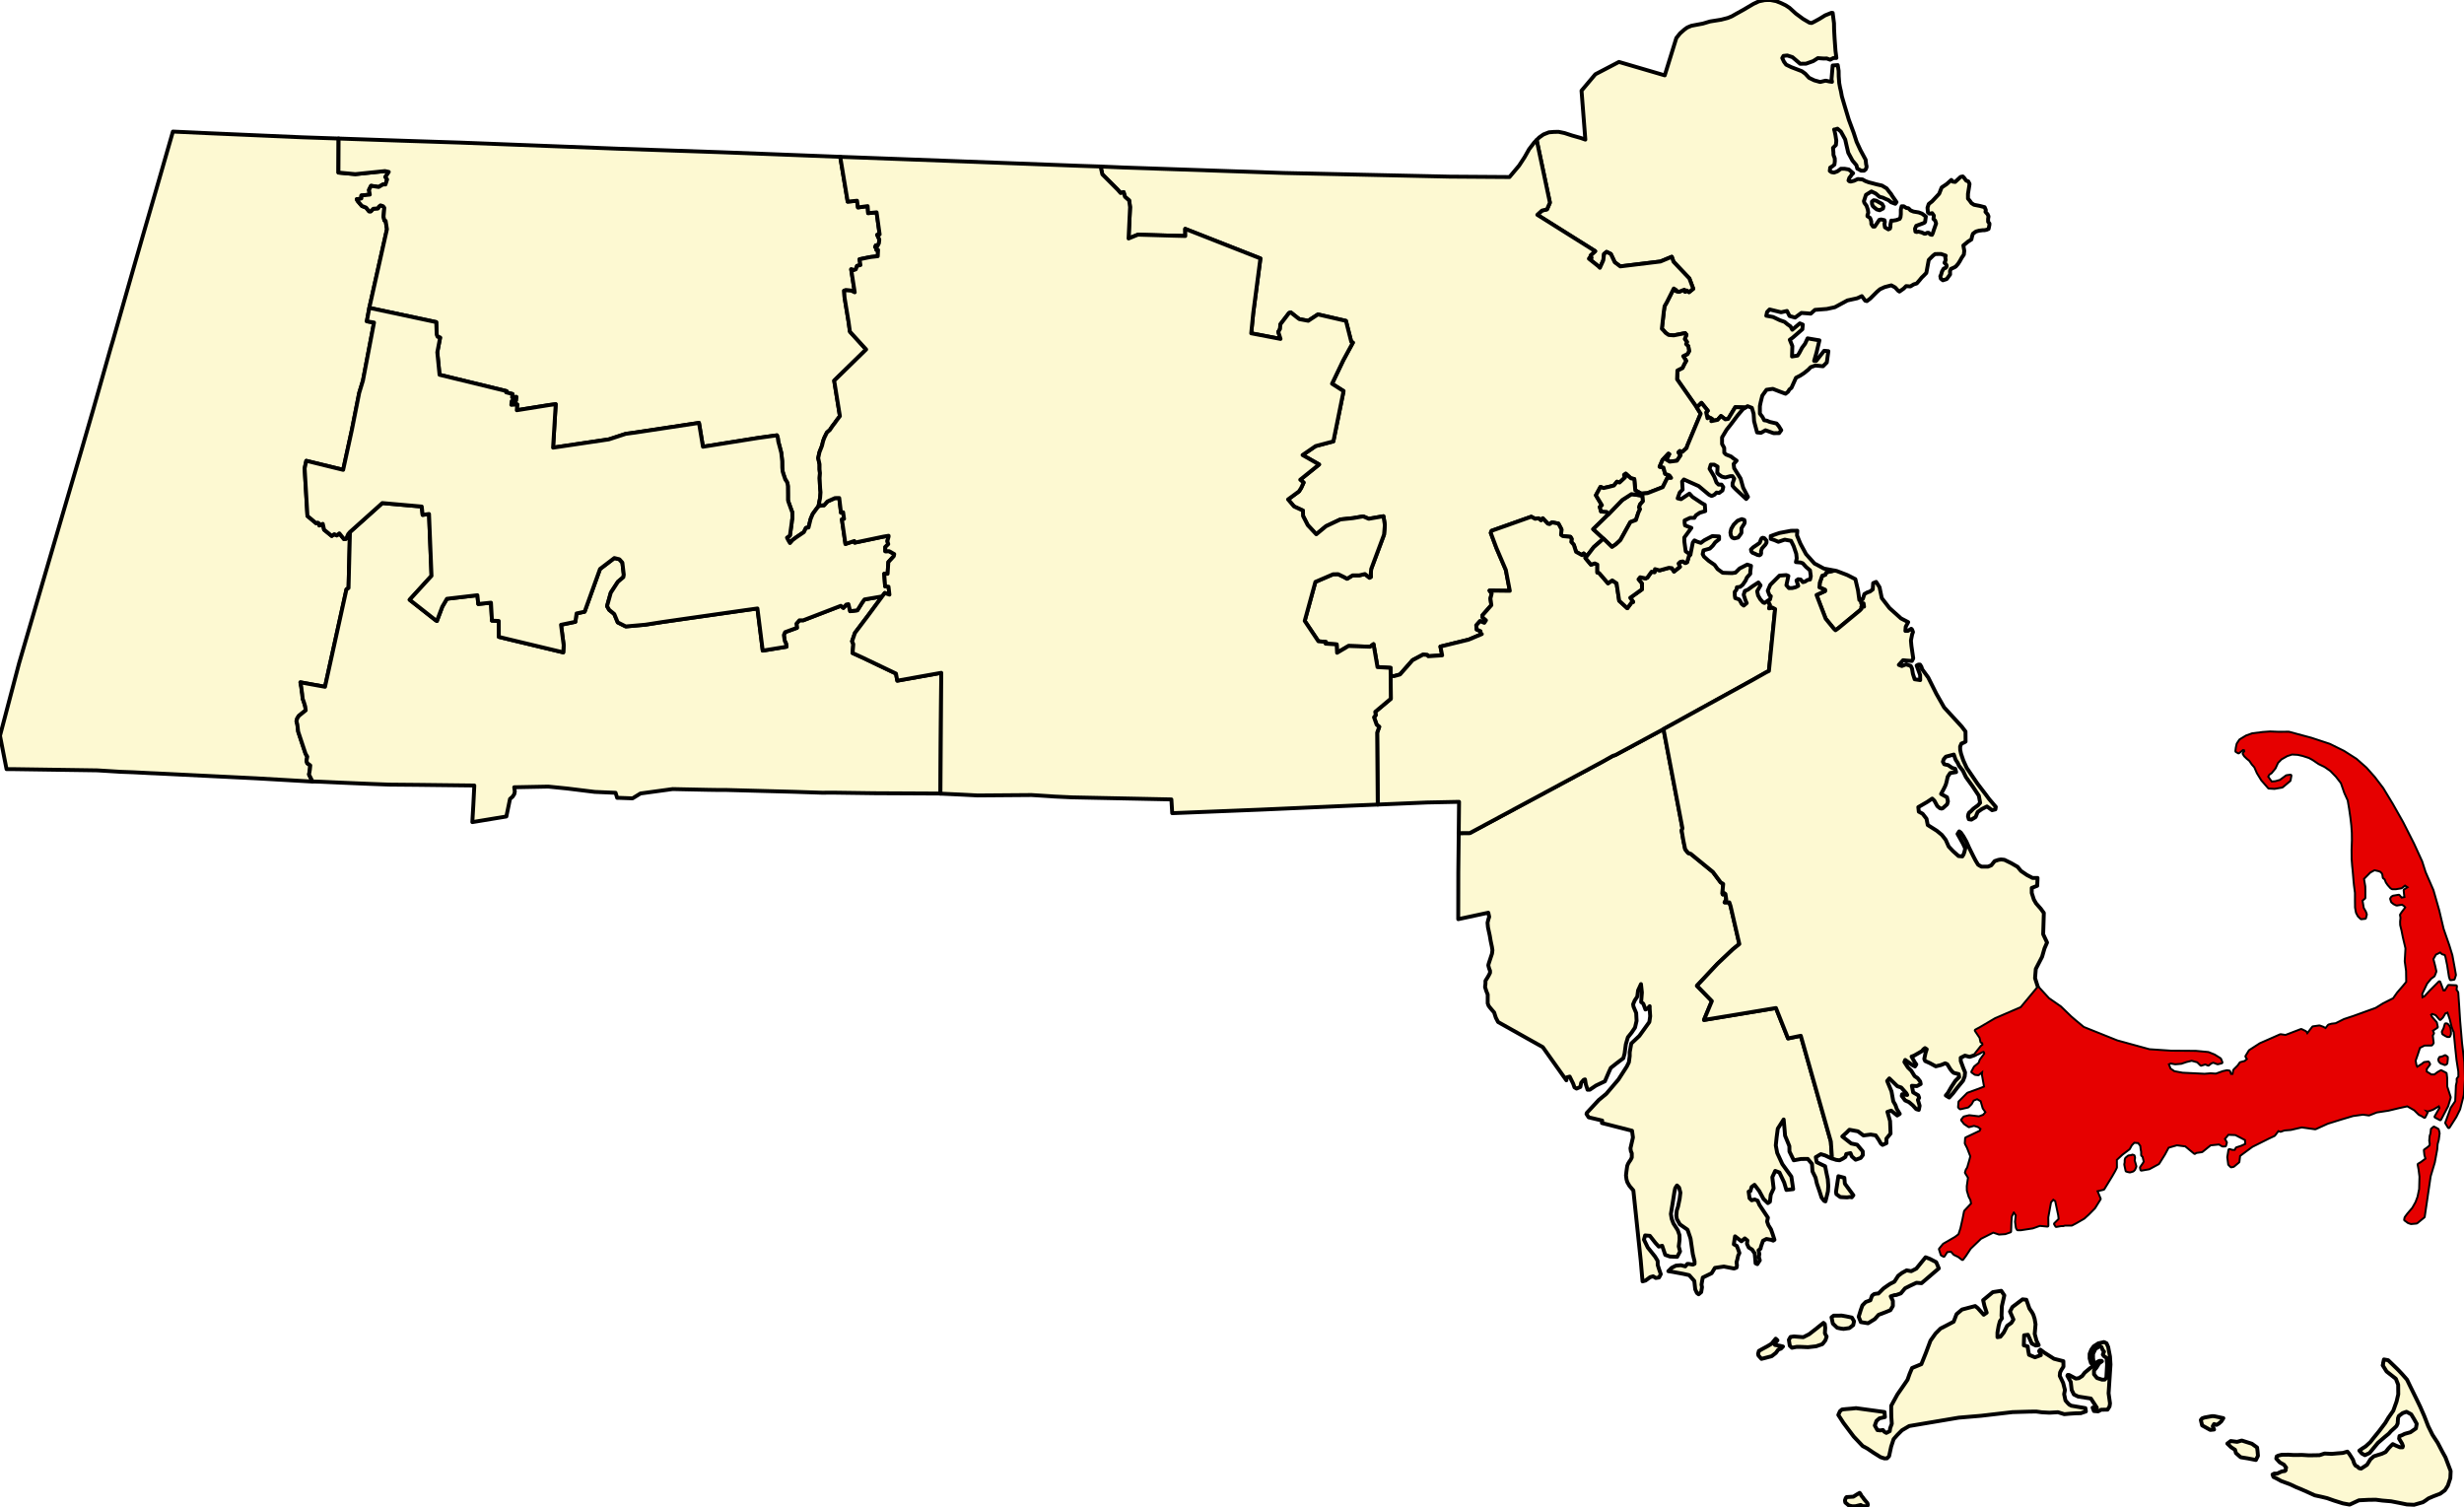
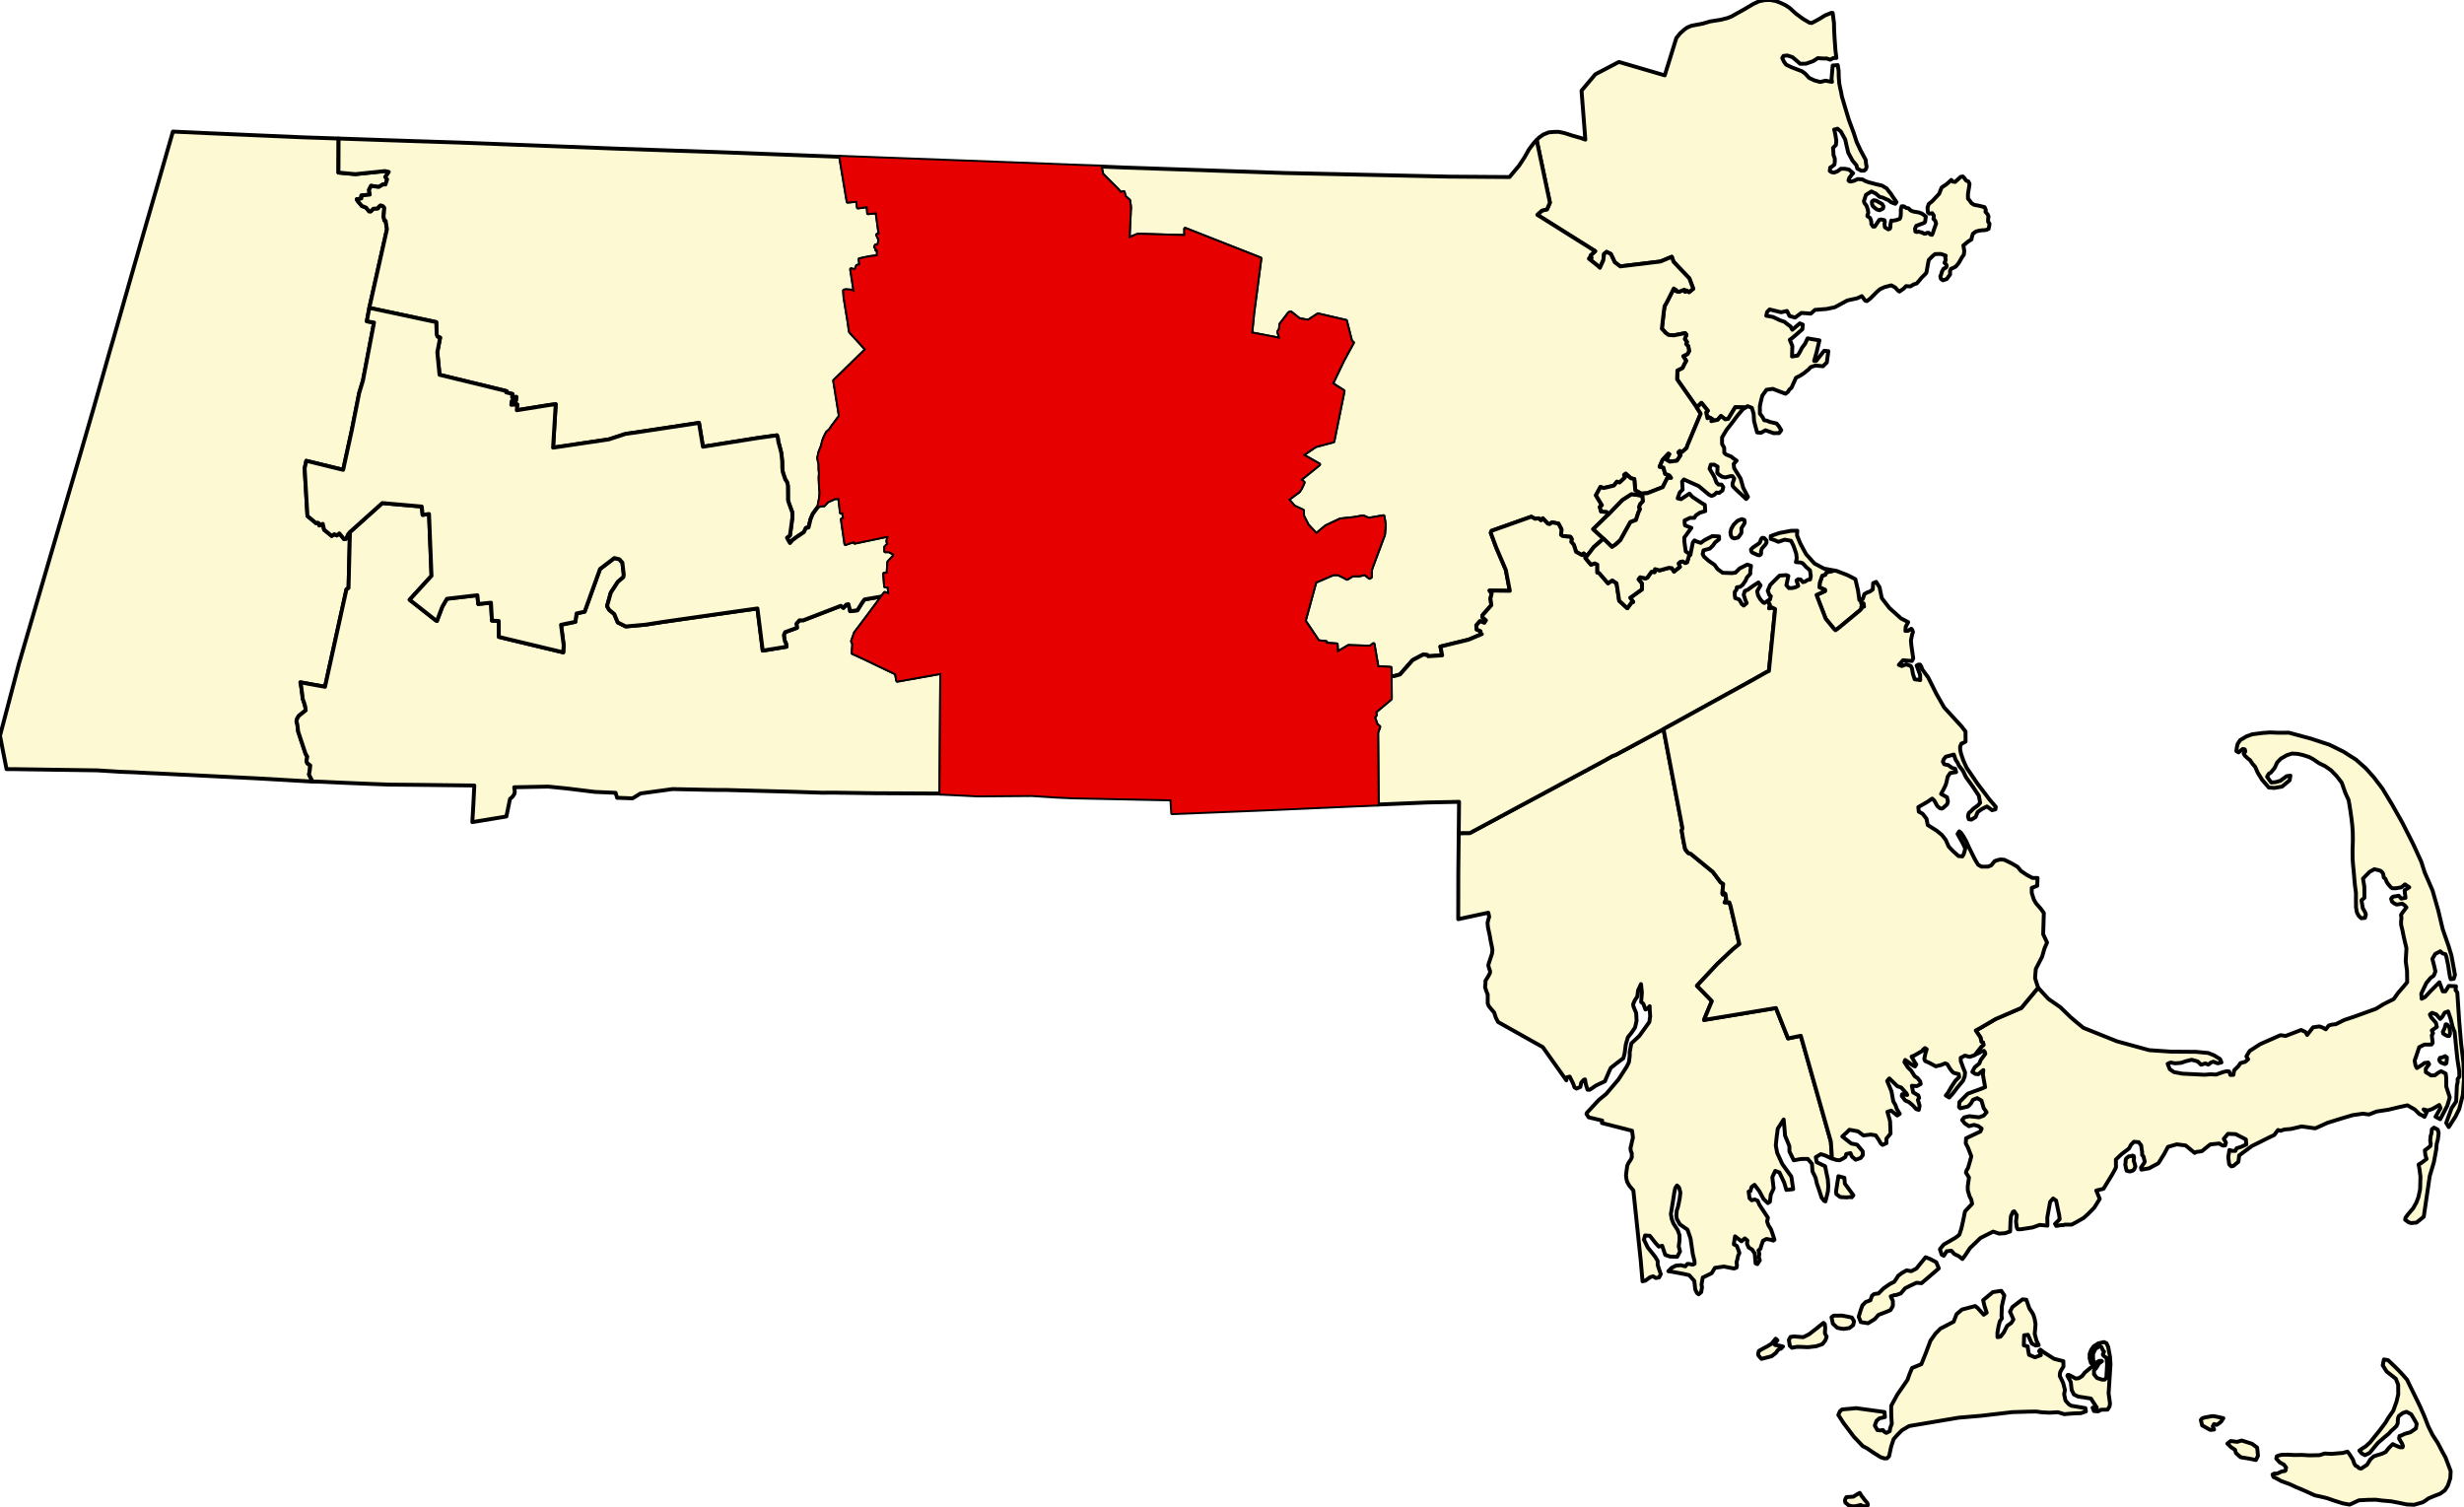
<svg xmlns="http://www.w3.org/2000/svg" xmlns:xlink="http://www.w3.org/1999/xlink" version="1.1" width="1487.80" height="909.65" viewBox="-11101,-5482 29756,18193">
  <g stroke="black" fill="#fdf9d2" stroke-linejoin="round" stroke-width="47">
    <g id="Barnstable">
      <path id="2504" d="M 13512,6446 l 124,135 144,100 124,120 51,44 103,85 406,163 390,107 266,18 297,2 149,14 72,29 72,45 16,40 -46,11 -52,-20 -30,11 -31,25 -36,-15 -51,16 -41,-40 -72,-20 -66,16 -62,21 -71,6 -57,-10 -35,16 26,65 51,35 103,19 169,8 97,5 72,-6 66,4 87,-31 46,-10 26,4 15,41 36,-1 10,-55 51,-51 25,-36 56,-15 36,-31 -21,-35 40,-66 127,-82 245,-108 62,9 188,-72 52,25 20,35 71,-92 77,-11 41,15 36,20 36,-46 35,-10 51,-6 102,-51 112,-37 271,-98 91,-56 123,-62 50,-71 71,-82 41,-50 -2,-137 -16,-116 9,-156 -32,-136 -16,-80 -16,-66 -1,-40 5,-46 -6,-35 16,-25 50,-66 -21,-25 -30,-20 -31,5 -36,6 -31,-15 -25,-20 -11,-35 10,-16 15,-10 31,-5 36,-6 31,35 51,-10 -6,-41 -5,-50 56,-36 -52,-35 -45,36 -67,11 -41,0 -15,-10 -31,-35 -21,-30 -16,-40 -20,-15 -6,-40 -10,-20 -21,-20 -31,-10 -46,-10 -56,31 -71,72 -10,10 16,95 1,61 0,76 -35,30 16,96 26,45 11,30 -10,41 -46,5 -31,-30 -21,-40 -11,-60 -1,-81 0,-96 -12,-91 -5,-50 -11,-131 -6,-55 -6,-81 -1,-106 4,-121 -1,-91 -6,-86 -11,-95 -16,-111 -17,-101 -41,-90 -42,-121 -62,-80 -68,-70 -72,-50 -72,-35 -72,-49 -46,-25 -77,-25 -62,-14 -71,-4 -61,20 -72,41 -45,46 -30,66 -46,56 -25,15 -10,16 -11,20 32,45 20,25 51,-5 57,-16 76,-56 46,-6 -10,56 -91,76 -92,16 -67,-4 -83,-95 -52,-85 -31,-71 -31,-35 -31,-45 -31,-25 -31,-30 -15,-25 20,-25 -6,-25 -25,-5 -51,41 -26,-15 5,-41 10,-45 30,-46 76,-46 72,-26 128,-16 87,-6 102,4 123,-1 271,73 221,73 170,84 149,95 119,105 98,110 103,135 115,190 125,221 130,256 99,216 42,131 94,216 69,241 54,227 68,196 37,120 27,146 16,91 -15,46 -36,5 -10,-30 -22,-141 -21,-101 -11,-30 -36,-10 -26,-25 -30,16 -31,15 -35,61 21,81 16,70 -20,51 -35,25 -10,10 -46,56 -60,127 5,61 41,-21 66,-71 107,-107 15,40 26,70 31,0 41,-66 87,4 -5,46 21,30 11,161 12,186 23,268 28,231 7,197 -14,192 -44,172 -45,91 -81,127 -31,-51 65,-177 55,-81 5,-96 4,-96 10,-45 -1,-35 21,-26 -1,-65 -22,-141 -17,-162 -17,-176 -10,-20 -16,-45 -21,-86 -32,-95 -41,15 -30,51 -25,25 -47,-55 -51,-19 -26,20 16,35 57,65 11,51 -61,41 15,35 -15,25 11,91 -15,20 -87,1 -61,31 -30,91 -25,71 11,60 16,30 66,-41 25,-20 46,-6 11,20 -41,56 1,41 41,24 20,15 46,0 41,-31 36,-20 56,29 6,51 1,106 42,130 -30,102 -85,162 -57,-30 61,-106 -16,-36 -81,47 -57,20 -51,-14 36,40 -25,50 -31,-19 -31,-15 -56,-55 -88,-50 -97,21 -133,32 -143,22 -92,36 -71,-10 -123,17 -138,41 -168,52 -148,67 -164,-23 -133,31 -77,6 -46,16 -30,-10 -46,61 -66,31 -204,102 -153,113 -9,76 -61,51 -26,5 -25,-25 -11,-86 14,-86 36,10 36,0 15,-31 61,-20 56,-26 -5,-61 -124,-64 -92,-4 -51,61 26,45 -10,35 -30,1 -41,-25 -108,11 -102,82 -71,10 -15,11 -109,-90 -107,-14 -107,31 -46,86 -70,112 -113,61 -92,16 -5,-25 35,-51 11,-20 -16,-65 -16,-15 0,-41 -6,-30 -5,-45 -31,-40 -57,-5 -35,36 -25,46 -87,66 -71,66 1,96 -20,40 -35,61 -96,157 -87,21 42,101 -66,106 -76,77 -51,46 -71,41 -26,15 -50,26 -82,0 -21,6 -25,0 -57,10 -15,-25 56,-56 -6,-50 -37,-176 -36,-25 -36,41 -34,186 1,86 0,15 -92,-9 -87,31 -143,22 -36,0 -11,-20 -10,-71 9,-80 -31,-46 -15,6 -25,55 -5,66 -4,116 -61,21 -72,5 -72,-24 -153,77 -127,122 -60,91 -31,41 -46,-35 -52,-25 -36,-40 -56,6 -35,55 -26,-14 -21,-66 46,-56 142,-82 46,-35 25,-76 25,-111 19,-96 86,-92 -10,-50 -21,-40 -21,-71 -1,-50 15,-106 -37,-60 10,-31 16,-25 29,-101 10,-40 -41,-106 -26,-50 4,-61 173,-82 15,-35 -41,-30 -51,-15 -61,16 -52,-35 -31,-40 25,-31 62,-15 118,14 56,-21 35,-41 -36,-50 -26,-90 -52,-30 -51,21 -25,45 -36,36 -92,21 -15,-15 5,-61 101,-101 143,-52 66,-26 -27,-151 5,-56 -61,51 -36,-4 -36,-25 30,-56 56,-46 15,-40 56,-76 -5,-21 -11,-15 -25,6 -36,20 -46,20 76,-96 25,-20 -5,-30 -20,-10 -11,-51 -57,-85 66,-36 173,-102 311,-134 z" />
      <path id="2565" d="M 18434,6888 l 10,0 10,5 16,20 10,20 6,41 0,30 -10,25 -20,0 -21,-10 -31,-19 -5,-21 20,-40 z" />
      <path id="2580" d="M 18402,7358 l -20,-5 -21,-20 -5,-20 10,-21 10,0 31,-10 20,-10 21,15 0,20 -5,45 -5,10 -15,6 z" />
      <path id="2600" d="M 17944,9248 l 5,-25 30,-41 61,-71 40,-71 25,-66 20,-96 4,-151 -11,-86 -11,-60 35,-21 61,-46 -15,-50 -6,-55 36,-26 30,-25 5,-26 -6,-40 5,-55 10,-31 5,-50 25,-21 46,25 6,20 5,25 -10,76 -14,51 -5,65 -29,157 -50,167 -72,490 -87,71 -66,6 -15,-5 -16,-5 -20,-15 z" />
      <path id="2611" d="M 14645,8478 l 5,-5 16,5 5,20 -5,35 11,35 10,36 -15,35 -15,15 -36,11 -25,-5 -16,-5 -10,-45 -6,-30 5,-26 0,-25 5,-20 31,-26 z" />
    </g>
    <path id="Berkshire" d="M -9013,-3893 l 436,20 1126,49 439,15 -2,411 204,19 358,-37 46,10 -41,61 21,30 -20,61 -31,0 -51,30 -92,-14 -25,50 10,56 -102,11 0,35 -20,5 -36,5 11,21 51,60 51,20 36,45 21,0 30,-31 57,-5 10,-20 20,-16 31,10 15,20 -9,107 10,45 15,5 16,101 -213,950 -30,162 87,15 -134,702 -45,147 -89,449 -105,481 -445,-109 -20,91 34,575 108,90 15,-10 16,10 5,25 41,-20 16,71 92,75 31,-21 30,15 31,-25 57,70 25,-5 25,-56 21,-25 -17,676 -25,16 -259,1177 -297,-54 6,35 5,25 5,46 6,35 5,56 16,45 15,50 6,46 -82,66 -20,30 -10,35 11,41 10,85 89,267 21,36 -10,50 10,30 16,10 20,15 -5,51 -10,60 42,83 -23,0 -660,-38 -1216,-60 -52,-2 -214,-11 -164,-6 -10,-1 -261,-16 -1028,-15 -67,0 -31,-157 -48,-246 230,-874 372,-1273 201,-686 180,-613 143,-494 212,-747 24,-80 251,-881 119,-414 152,-525 z" />
    <g id="Bristol">
      <path id="2489" d="M 6515,4579 l 134,-1 1590,-855 20,-11 117,-66 31,-10 581,-313 229,1199 -10,25 22,126 21,101 36,45 31,10 268,219 93,125 31,20 -5,51 -4,66 5,10 10,-21 21,15 10,66 -20,35 57,0 15,45 106,458 -81,66 -183,173 -248,265 180,185 -95,228 869,-144 146,367 154,-32 363,1278 12,176 -5,26 -25,-10 -52,-25 -51,-15 -61,36 11,61 102,49 16,81 16,75 6,81 -4,65 -30,122 -15,-5 -32,-40 -26,-81 -31,-90 -16,-71 -37,-75 -6,-91 -51,-60 -82,1 -87,16 -52,-106 -1,-65 -31,-76 -21,-50 -6,-75 -11,-121 -71,111 -14,106 -10,96 17,91 62,135 109,151 22,151 -82,10 -27,-90 -57,-121 -51,-19 -35,76 16,136 -35,76 -10,85 -25,16 -52,-50 -52,-96 -57,-75 -35,26 -15,50 -21,6 11,80 26,25 36,-10 36,15 21,50 103,155 -10,46 16,45 31,50 21,60 21,66 -15,10 -26,-10 -56,-10 -41,21 -25,71 -5,25 -25,20 11,46 -5,20 0,20 10,35 -30,46 -21,-10 -5,-61 -6,-60 -15,-20 -16,-25 -41,-25 -21,-45 5,-40 -31,-25 -41,35 -77,-60 -15,96 36,20 16,40 16,46 -15,30 -10,45 -10,36 5,40 -5,25 -30,11 -123,-24 -108,16 -40,65 -107,52 -10,55 -5,31 6,30 -10,60 -31,26 -20,-15 -21,-45 -11,-101 -62,-70 -67,-15 -128,-24 -57,-9 41,-41 51,-26 61,-5 52,14 25,-30 15,0 52,9 20,-10 0,-30 -21,-86 -27,-186 -6,-20 -31,-90 -36,-25 -57,-40 -36,-65 -6,-41 5,-60 15,-46 20,-96 9,-75 -16,-61 -25,-25 -21,31 -10,45 -19,121 -24,147 10,60 21,55 52,81 21,60 1,55 -10,81 16,60 -35,66 -88,-4 -56,-20 -37,-110 -41,10 -41,-45 -67,-85 -57,-5 -14,51 46,95 88,110 31,51 1,20 0,30 16,50 21,61 -21,40 -40,6 -31,-20 -36,10 -56,41 -36,10 -5,-55 -17,-197 -89,-846 -47,-55 -26,-45 -10,-35 -6,-46 5,-45 5,-36 5,-35 10,-25 15,-25 15,-21 15,-30 0,-51 -11,-25 -5,-35 30,-131 -11,-81 -364,-93 4,-30 -164,-39 -26,-40 5,-15 66,-71 76,-82 92,-76 147,-173 101,-157 25,-51 10,-75 0,-46 19,-106 97,-91 121,-168 10,-70 -6,-91 0,-30 -26,30 -25,10 -26,-70 -26,-20 9,-116 -11,-101 -35,76 -10,76 -30,45 -20,46 5,30 32,76 5,95 -19,81 -41,61 -45,56 -25,86 -15,111 -15,56 -81,61 -71,56 -25,55 -46,107 -107,51 -76,51 -26,0 -21,-65 -10,-60 -16,5 -30,35 -10,51 -46,20 -25,-15 -16,-45 -42,-85 -36,10 -4,35 -285,-401 -191,-107 -283,-159 -66,-37 -10,-20 -16,-30 -10,-30 -11,-35 -26,-30 -26,-31 -15,-20 -11,-30 0,-106 -16,-40 -16,-50 5,-41 0,-35 25,-40 15,-26 15,-30 0,-25 -10,-25 -6,-21 -5,-20 5,-20 25,-76 15,-45 5,-41 -6,-40 -16,-76 -10,-60 -22,-101 -5,-55 10,-41 10,-30 -11,-50 -363,78 1,-569 z" />
      <path id="2614" d="M 11100,8722 l 72,19 6,71 103,140 -20,25 -21,-4 -35,5 -82,-4 -47,-35 -5,-26 z" />
    </g>
    <g id="Dukes">
      <path id="2627" d="M 11644,10078 l 51,-36 30,-20 51,-26 46,-71 46,-35 56,-31 56,10 61,-31 112,-137 51,19 77,40 32,75 -209,179 -61,-5 -77,36 -61,31 -51,61 -56,20 -20,1 -46,15 26,55 0,61 -30,51 -61,25 -82,31 -45,51 -82,51 -87,-14 -26,-65 25,-81 20,-56 40,-41 56,-20 20,-56 26,-20 36,-6 15,0 z" />
      <path id="2643" d="M 14089,11563 l -62,21 -56,1 -77,5 -66,6 -77,-24 -102,6 -93,-5 -66,-9 -82,1 -205,6 -379,44 -271,23 -598,101 -87,51 -56,56 -45,51 -30,91 -25,116 -25,25 -31,1 -46,-15 -88,-55 -72,-49 -56,-30 -109,-115 -124,-165 -62,-96 20,-45 25,-21 51,-5 72,-6 46,-5 344,47 5,61 -66,15 -36,31 -20,56 31,55 36,4 31,-5 15,20 26,15 41,-21 5,-35 20,-55 -6,-86 -1,-76 0,-55 25,-46 50,-91 81,-117 41,-60 25,-71 30,-71 112,-46 55,-137 55,-147 61,-86 61,-61 61,-31 97,-51 35,-91 66,-56 159,-42 31,25 72,80 36,-25 -27,-81 -16,-70 117,-97 102,-16 37,55 -30,131 -4,116 5,30 -25,36 -15,56 -14,80 0,56 36,-6 40,-50 41,-81 51,-36 25,-41 -42,-95 30,-56 122,-92 46,5 37,106 31,45 16,30 16,50 11,65 -10,116 21,81 27,55 -36,5 -47,-24 -47,-106 -46,6 -4,121 47,14 5,41 11,60 72,30 71,-26 -21,-50 15,-16 47,35 118,75 113,29 1,66 -26,40 -15,30 -4,41 41,85 22,86 -10,50 16,76 26,30 20,20 26,14 169,29 z" />
      <path id="2648" d="M 11017,10426 l 26,-20 35,0 62,-1 56,10 67,14 26,45 -10,46 -46,36 -71,10 -31,-4 -46,-10 -52,-50 z" />
      <path id="2651" d="M 10539,10794 l -26,-25 -11,-71 20,-35 41,-6 113,9 71,-36 72,-56 101,-81 16,15 5,45 -4,66 21,40 -15,45 -36,46 -76,26 -98,11 -92,-4 -46,0 z" />
      <path id="2657" d="M 10135,10888 l -5,-20 10,-36 35,-20 67,-36 51,-31 50,-61 21,20 -25,31 -5,25 61,10 36,9 -25,26 -31,10 -30,41 -51,40 -123,32 z" />
      <path id="2661" d="M 14237,11562 l -51,-4 -16,-41 51,0 -72,-110 -154,-24 -51,-25 -27,-55 -11,-96 -41,-75 5,-10 15,0 82,44 36,-5 41,-26 30,-40 67,-56 50,-31 31,-41 30,-15 26,0 5,5 -35,25 -31,51 -30,36 0,45 36,45 62,20 31,-1 20,-20 9,-162 -6,-80 -31,-20 -15,-20 15,-35 -16,-20 -15,-36 -21,-9 -51,30 -30,61 0,50 6,46 -5,20 -15,5 -11,-10 -16,-55 0,-56 20,-50 30,-41 56,-36 67,-15 31,15 20,45 22,115 6,96 -23,348 17,121 -5,35 -5,10 -20,31 -77,1 z" />
      <path id="2692" d="M 11267,12708 l -41,-10 -42,-35 -5,-25 10,-30 10,-11 82,-5 41,-26 35,-20 11,15 10,20 21,25 10,15 42,50 5,20 -10,20 -36,-5 -15,1 -26,-15 -61,15 z" />
    </g>
    <g id="Essex">
      <path id="2365" d="M 7456,-3791 l 31,-31 44,-31 7,-5 66,-26 61,-5 56,-1 72,15 92,30 103,29 56,20 -46,-591 167,-198 285,-149 553,162 140,-451 45,-56 51,-45 36,-26 50,-21 138,-26 87,-26 132,-21 82,-21 51,-21 36,-21 101,-56 122,-72 66,-31 72,-15 66,-1 72,14 61,25 52,25 46,30 77,70 88,65 77,45 25,4 31,-15 66,-36 66,-41 76,-31 16,1 16,125 1,71 6,111 11,151 11,86 -35,0 -41,21 -41,-15 -36,1 -71,-5 -56,36 -87,31 -71,1 -11,-10 -82,-70 -62,-20 -46,5 -15,26 21,45 26,35 62,30 128,49 41,30 46,50 62,30 72,20 45,-11 21,-5 46,10 31,4 -6,-30 14,-167 61,-5 11,70 1,66 6,81 10,55 11,46 11,60 37,126 47,156 58,156 36,111 47,101 62,115 6,56 5,20 0,15 -10,25 -20,16 -36,0 -25,-15 -21,-10 -10,-40 -42,-50 -5,-5 -52,-96 -21,-90 -16,-71 -52,-95 -41,-35 -31,10 -10,0 5,15 11,51 11,70 -5,51 -35,35 5,56 0,15 1,15 15,40 1,36 -5,40 -26,21 -25,15 -5,40 21,15 31,5 40,-15 36,-26 5,-5 46,0 51,9 52,45 -21,21 -5,10 -20,25 -10,31 10,10 16,4 41,-10 45,-21 57,5 36,20 41,15 36,9 56,15 66,15 57,34 31,41 21,25 15,25 52,75 -15,20 -51,-19 -31,-25 -36,-15 -31,-15 -41,-10 -46,-40 -52,-25 -66,41 -15,46 -10,30 6,21 26,35 15,45 6,40 -10,26 0,15 31,20 10,25 5,20 1,30 20,30 21,0 55,-81 21,-5 25,5 16,4 5,21 -5,25 6,40 41,25 20,-10 5,-20 0,-26 10,-50 25,0 36,-6 41,-15 10,-21 4,-35 0,-56 10,-40 25,0 31,20 26,4 26,26 35,14 62,10 41,15 46,35 -9,65 -11,11 -25,10 -71,26 -15,35 5,35 15,5 21,-5 41,10 31,15 15,0 20,-11 16,0 20,20 21,5 10,-20 15,-46 25,-71 -11,-35 -21,-20 5,-40 -21,-30 -20,5 -15,0 -16,-15 -5,-56 15,-45 40,-31 86,-92 30,-76 61,-41 56,-50 16,20 30,4 66,-61 26,-5 15,15 26,35 26,10 15,30 -19,121 0,56 21,25 21,30 31,20 71,14 57,15 15,35 -5,21 26,30 11,25 -5,30 0,35 16,21 0,15 -10,50 -25,11 -26,5 -20,0 -46,6 -36,10 -36,26 -10,30 -9,40 -41,26 -31,26 -25,20 11,65 -5,46 -25,36 -25,45 -20,31 -26,30 -15,10 -46,21 -10,25 1,41 -41,56 -46,15 -25,-20 -6,-30 10,-20 10,-36 20,-35 26,-10 10,-16 0,-15 -11,-15 -15,-15 10,-20 5,-15 -5,-26 5,-25 -57,-20 -71,1 -26,20 -51,51 -29,157 -35,36 -21,20 -25,31 -35,40 -36,11 -41,25 -51,-4 -30,30 -51,36 -15,-10 -37,-40 -46,-25 -81,21 -56,26 -36,31 -81,81 -41,31 -20,-5 -41,-55 -56,26 -118,26 -152,82 -97,21 -143,11 -51,46 -41,-4 -72,-5 -76,56 -67,-19 -31,-61 -71,16 -139,-34 -30,31 -10,45 82,15 82,39 57,20 36,30 36,25 21,40 91,-77 36,15 -5,56 -117,102 -35,25 31,76 -4,126 67,-11 20,-30 35,-66 35,-46 31,-66 87,15 56,9 -35,147 -29,101 25,0 96,-122 51,5 -19,136 -46,46 -92,-9 -56,20 -30,31 -51,41 -46,30 -51,26 -55,122 -25,20 -15,26 -31,25 -67,-25 -87,-34 -76,11 -51,71 -20,81 -9,45 0,91 31,40 21,40 31,5 36,15 82,19 26,31 31,50 -26,35 -66,1 -98,-35 -55,31 -47,-5 -36,-135 -6,-91 -21,-71 -52,-20 -25,16 -123,-4 -86,142 -35,5 -52,-40 -40,46 -77,16 15,-20 -10,-10 -41,-20 -10,15 -16,-71 20,-20 -77,-95 -56,56 -238,-341 4,-106 61,-31 25,-51 20,-35 -36,-56 51,-25 20,-36 -10,-60 -26,-25 10,-26 -26,-35 20,-51 -16,-20 -137,27 -62,-5 -36,-25 -26,-30 -20,-20 24,-212 9,-61 26,-45 85,-168 31,20 -5,10 36,10 66,-26 10,26 21,-16 25,20 51,-41 -47,-125 -191,-201 -21,-60 -137,57 -485,59 -67,-50 -47,-100 -51,-25 -31,25 -9,76 -41,91 -20,-20 -113,-90 10,-15 20,5 -10,-30 56,-51 -699,-439 56,-51 61,-15 35,-81 z" />
      <path id="2396" d="M 11526,-3064 l 30,5 26,15 46,25 16,30 -5,25 -41,21 -35,-10 -31,-25 -16,-15 -10,-25 -1,-30 z" />
    </g>
    <path id="Franklin" d="M -7012,-3809 l 760,26 184,6 523,17 1915,74 1255,43 884,34 537,21 90,541 113,-11 11,81 117,-16 6,85 102,-10 37,267 -30,5 26,56 -5,45 -15,30 -21,-4 -10,20 21,15 -5,20 20,0 -4,76 -87,10 -31,6 -102,21 11,70 -41,10 -15,41 -25,10 -31,-10 43,278 -41,-20 -67,-5 -20,5 5,81 49,298 16,116 196,215 -386,377 69,428 -35,46 -11,15 -10,15 -35,46 -31,46 -35,30 -30,61 -15,40 -15,61 -30,76 -15,71 16,75 0,61 5,45 -4,61 6,121 5,50 -5,66 -19,101 -31,41 -40,55 -25,61 -25,101 -31,5 -25,51 -97,66 -41,31 -30,35 -21,-35 -15,-30 35,-25 20,-142 5,-45 5,-21 0,-25 -1,-50 -5,-10 -42,-116 -5,-20 0,-66 -1,-101 -5,-35 -11,-25 -15,-20 -21,-61 -11,-35 -5,-50 -1,-76 -11,-101 -21,-81 -15,-55 -6,-45 -10,-31 -230,32 -664,106 -48,-288 -766,116 -118,16 -204,67 -674,100 32,-525 -76,10 -394,63 5,-70 -71,5 4,-45 51,-6 5,-45 -51,5 5,-40 -77,-20 5,-15 -809,-197 -27,-272 34,-177 -30,-10 -11,-25 -6,-152 -808,-172 213,-950 -16,-101 -15,-5 -10,-45 9,-107 -15,-20 -31,-10 -20,16 -10,20 -57,5 -30,31 -21,0 -36,-45 -51,-20 -51,-60 -11,-21 36,-5 20,-5 0,-35 102,-11 -10,-56 25,-50 92,14 51,-30 31,0 20,-61 -21,-30 41,-61 -46,-10 -358,37 -204,-19 z" />
    <path id="Hampden" d="M -6875,943 l 391,-350 476,42 11,101 77,-11 30,747 -264,289 313,246 16,10 65,-172 56,-96 368,-43 11,106 153,-16 12,217 82,4 1,192 123,30 655,157 5,-86 -32,-247 173,-36 15,-101 97,-21 186,-516 173,-132 61,15 36,40 17,146 -5,30 -66,56 -86,132 -45,162 26,45 61,50 42,101 97,49 236,-21 204,-32 291,-42 700,-100 159,-22 64,509 287,-47 -6,-40 -15,-30 -11,-71 15,-35 112,-41 31,-11 -6,-50 36,-41 46,0 454,-175 31,25 35,-40 26,-5 21,85 87,-11 60,-96 26,-35 214,-37 -172,233 -157,208 -35,101 15,35 -9,107 118,54 406,194 16,86 531,-95 -10,1459 -5,-1 -793,-4 -507,-7 -123,1 -337,-11 -817,-22 -92,0 -130,-2 -290,-6 -140,-3 -388,53 -96,59 -160,-6 -26,0 -19,-61 -252,-11 -333,-41 -228,-23 -411,8 7,52 -6,30 -20,31 -32,28 -44,212 -411,68 12,-205 12,-237 -690,-8 -338,-3 -240,-9 -330,-14 -264,-12 -64,-2 -28,-1 -42,-83 10,-60 5,-51 -20,-15 -16,-10 -10,-30 10,-50 -21,-36 -89,-267 -10,-85 -11,-41 10,-35 20,-30 82,-66 -6,-46 -15,-50 -16,-45 -5,-56 -6,-35 -5,-46 -5,-25 -6,-35 297,54 259,-1177 25,-16 z" />
    <path id="Hampshire" d="M -6875,943 l -21,25 -25,56 -25,5 -57,-70 -31,25 -30,-15 -31,21 -92,-75 -16,-71 -41,20 -5,-25 -16,-10 -15,10 -108,-90 -34,-575 20,-91 445,109 105,-481 89,-449 45,-147 134,-702 -87,-15 30,-162 808,172 6,152 11,25 30,10 -34,177 27,272 809,197 -5,15 77,20 -5,40 51,-5 -5,45 -51,6 -4,45 71,-5 -5,70 394,-63 76,-10 -32,525 674,-100 204,-67 118,-16 766,-116 48,288 664,-106 230,-32 10,31 6,45 15,55 21,81 11,101 1,76 5,50 11,35 21,61 15,20 11,25 5,35 1,101 0,66 5,20 42,116 5,10 1,50 0,25 -5,21 -5,45 -20,142 -35,25 15,30 21,35 30,-35 41,-31 97,-66 25,-51 31,-5 25,-101 25,-61 40,-55 31,-41 41,-10 25,0 10,-11 31,-35 91,-41 52,-1 21,177 26,-5 11,80 -26,6 43,297 107,-36 5,20 348,-73 61,-10 0,10 -15,55 11,36 -36,35 0,51 46,-1 62,35 -5,25 -66,72 -9,141 -41,0 11,152 41,4 11,96 -56,-20 -31,41 -214,37 -26,35 -60,96 -87,11 -21,-85 -26,5 -35,40 -31,-25 -454,175 -46,0 -36,41 6,50 -31,11 -112,41 -15,35 11,71 15,30 6,40 -287,47 -64,-509 -159,22 -700,100 -291,42 -204,32 -236,21 -97,-49 -42,-101 -61,-50 -26,-45 45,-162 86,-132 66,-56 5,-30 -17,-146 -36,-40 -61,-15 -173,132 -186,516 -97,21 -15,101 -173,36 32,247 -5,86 -655,-157 -123,-30 -1,-192 -82,-4 -12,-217 -153,16 -11,-106 -368,43 -56,96 -65,172 -16,-10 -313,-246 264,-289 -30,-747 -77,11 -11,-101 -476,-42 z" />
    <path id="Middlesex" d="M 2190,-3471 l 281,12 1932,66 1999,44 726,5 116,-138 66,-101 55,-97 61,-80 30,-31 160,756 -35,81 -61,15 -56,51 699,439 -56,51 10,30 -20,-5 -10,15 113,90 20,20 41,-91 9,-76 31,-25 51,25 47,100 67,50 485,-59 137,-57 21,60 191,201 47,125 -51,41 -25,-20 -21,16 -10,-26 -66,26 -36,-10 5,-10 -31,-20 -85,168 -26,45 -9,61 -24,212 20,20 26,30 36,25 62,5 137,-27 16,20 -20,51 26,35 -10,26 26,25 10,60 -20,36 -51,25 36,56 -20,35 -25,51 -61,31 -4,106 238,341 47,75 -161,385 -10,30 -51,46 -30,-10 -16,16 26,35 -45,66 -87,11 -41,-25 35,-66 -10,-5 -71,76 -35,81 46,10 21,76 51,19 21,30 -46,1 -55,111 -184,72 -76,6 -72,-40 -12,-136 -41,-9 -62,-56 -20,16 11,30 -66,61 -31,-10 -36,46 -61,16 -66,15 -36,-14 -55,101 72,120 -25,21 15,55 67,5 21,30 -183,178 124,115 -117,102 -101,132 -1,-35 -20,-20 -20,20 -72,-40 -27,-85 -31,-35 5,-36 -15,-25 -92,-9 -21,-15 5,-66 -37,-70 -77,-15 -30,21 -21,-5 -62,-65 -20,25 -31,-25 -41,6 -46,-25 -479,170 -10,25 68,182 114,266 48,252 -245,-3 26,35 -15,61 11,80 -107,122 1,26 41,35 -20,30 -52,-20 -45,51 5,50 46,20 1,31 15,4 -158,67 -342,84 21,106 -168,11 -11,-15 -51,-5 -127,67 -152,173 -72,20 -41,-4 -1,-96 -158,-9 -48,-277 -41,31 -261,-9 -138,82 -5,-101 -134,-9 5,-20 -92,-9 -165,-246 129,-471 214,-92 61,-1 72,35 36,20 67,-41 81,0 67,-16 56,45 16,-10 -1,-41 5,-55 155,-415 10,-116 -17,-106 -178,31 -67,-29 -123,21 -153,16 -173,82 -117,97 -103,-110 -57,-111 -1,-65 -108,-50 -72,-85 132,-97 26,-41 30,-66 -41,-34 228,-184 -200,-114 158,-108 214,-57 123,-607 -139,-89 136,-284 116,-213 -20,-10 -64,-252 -338,-78 -101,66 -16,11 -107,-20 -21,-15 -82,-65 -5,0 -16,5 -5,6 -101,132 -4,55 -21,36 27,85 -354,-68 24,-242 87,-662 -908,-357 1,86 -158,-4 -414,-12 -113,46 18,-379 -11,-80 -51,-45 -16,-56 -36,11 -36,-41 -185,-185 z" />
    <g id="Nantucket">
      <path id="2664" d="M 16343,12324 l 21,-11 36,0 20,-10 36,-16 36,-5 10,-10 0,-15 5,-16 -26,-35 -52,-29 -41,-45 5,-26 20,-10 41,-10 82,-1 62,4 102,-1 82,5 128,-2 61,-20 87,4 67,-6 66,-5 56,-16 21,25 26,40 21,35 11,35 10,20 10,15 21,10 21,20 25,5 71,-46 41,-66 40,-36 46,-15 52,-16 45,-21 36,-45 30,-31 21,-20 20,10 21,10 46,19 31,0 5,-15 -11,-30 -36,-60 5,-31 30,-10 31,-16 71,-20 66,-46 10,-56 -31,-55 -36,-60 -57,-30 -46,16 -46,35 -10,26 -4,65 -15,31 -26,25 -40,36 -26,30 -50,41 -82,71 -101,122 -56,26 -36,-20 -31,-35 35,-25 41,-26 56,-51 40,-51 66,-81 76,-101 36,-61 60,-86 40,-112 20,-86 -1,-116 -27,-70 -5,-5 -108,-85 -47,-75 5,-10 0,-15 10,-45 51,9 47,45 62,60 15,15 47,50 57,65 36,75 37,75 52,106 36,75 48,110 47,121 52,105 62,95 58,111 36,65 63,166 -4,85 -30,91 -36,56 -56,41 -81,31 -61,26 -36,26 -31,20 -107,31 -87,-4 -92,-19 -98,-19 -107,-9 -77,-10 -87,1 -118,6 -112,52 -82,-15 -108,-34 -82,-29 -62,-15 -87,-19 -88,-40 -77,-34 -61,-25 -72,-34 -108,-40 -52,-29 -41,-20 z" />
      <path id="2679" d="M 15483,11692 l -6,-26 16,-20 30,-10 87,-16 26,0 20,4 93,20 -26,40 -30,26 -26,15 -30,-10 -16,26 16,40 -46,5 -98,-54 z" />
      <path id="2683" d="M 15797,11951 l 41,-31 77,10 56,-16 123,39 62,45 6,45 5,56 -25,50 -97,-19 -87,-14 -57,-50 -11,-40 -46,-30 z" />
    </g>
    <g id="Norfolk">
      <path id="2457" d="M 8263,1023 l -124,-115 183,-178 167,-173 112,-72 133,19 6,66 -36,41 -10,35 11,20 -20,41 -30,91 -67,25 -121,218 -55,51 -46,31 z" />
      <path id="2459" d="M 10248,1773 l 26,50 -10,41 36,-10 36,19 -75,748 -31,15 -163,92 -1079,595 -581,313 -31,10 -117,66 -20,11 -1590,855 -134,1 4,-378 -389,8 -593,25 -7,-868 25,-71 -31,-25 -32,-90 21,-26 -6,-40 188,-158 -2,-277 41,4 72,-20 152,-173 127,-67 51,5 11,15 168,-11 -21,-106 342,-84 158,-67 -15,-4 -1,-31 -46,-20 -5,-50 45,-51 52,20 20,-30 -41,-35 -1,-26 107,-122 -11,-80 15,-61 -26,-35 245,3 -48,-252 -114,-266 -68,-182 10,-25 479,-170 46,25 41,-6 31,25 20,-25 62,65 21,5 30,-21 77,15 37,70 -5,66 21,15 92,9 15,25 -5,36 31,35 27,85 72,40 20,-20 20,20 1,35 67,80 46,-15 31,14 0,96 21,5 108,125 51,-35 52,35 32,211 98,90 56,-76 15,0 -36,-50 142,-102 -1,-71 -41,-50 20,-25 67,14 20,-10 51,-71 36,5 5,-36 56,15 112,-31 36,4 26,41 71,-57 -16,-40 21,-20 30,-5 31,19 21,-10 24,-81 16,-10 29,-147 20,-25 31,15 46,15 41,-31 97,-51 82,4 0,35 -46,36 -30,41 -36,35 -76,21 -10,46 16,30 56,50 72,50 36,50 62,45 113,4 41,-6 50,-50 92,-47 46,15 -9,66 0,30 -41,46 -15,35 -35,51 -31,26 -40,5 -5,30 -21,26 1,45 5,30 46,15 11,15 21,40 25,20 36,-30 -16,-36 -21,-65 15,-46 36,-15 56,-41 71,-46 26,35 -41,71 11,51 26,45 36,40 16,5 z" />
      <path id="2472" d="M 11395,1752 l -22,16 6,41 25,-5 6,40 -31,0 0,25 -20,21 -259,214 -35,25 -21,-20 -98,-120 -68,-176 -42,-110 102,-47 0,-15 -67,-30 4,-55 30,-86 36,-11 15,-30 97,-21 26,5 128,49 98,50 32,136 16,116 z" />
    </g>
    <g id="Plymouth">
      <path id="2462" d="M 11053,1408 l -97,21 -15,30 -36,11 -30,86 -4,55 67,30 0,15 -102,47 42,110 68,176 98,120 21,20 35,-25 259,-214 20,-21 0,-25 31,0 -6,-40 -25,5 -6,-41 22,-16 19,-60 35,-20 31,-10 35,-26 5,-76 36,-15 41,65 27,131 93,120 139,125 87,45 -30,56 -4,50 30,0 41,-26 10,10 11,30 -10,26 -5,25 -10,51 6,65 22,151 -16,31 -66,-5 -41,-4 -51,56 36,14 51,-20 57,19 15,31 11,65 21,65 67,10 -1,-61 -42,-115 21,-11 20,0 16,25 10,31 73,100 98,196 94,165 212,231 46,60 1,121 -15,10 -36,15 -15,36 1,40 10,46 27,80 41,90 130,191 103,135 37,50 82,96 -5,30 -40,10 -62,-45 -61,31 -51,36 -25,61 -51,31 -31,-5 -10,-35 5,-26 10,-20 15,-10 35,-36 56,-41 26,-30 -16,-86 -73,-110 -83,-115 -36,-76 -47,-60 -16,-35 -26,-40 -21,-61 -97,26 -25,31 -10,30 16,30 20,5 26,5 51,35 36,10 11,40 -72,11 -30,45 -10,46 -10,40 -10,26 -20,40 -30,56 72,40 11,50 -10,35 -51,46 -15,6 -21,-5 -31,-25 -36,-66 -26,-25 -61,41 -107,62 6,55 46,25 47,60 15,76 109,69 61,50 47,60 36,81 52,55 67,60 46,4 15,-25 10,-30 10,-41 -26,-55 -36,-65 -31,-55 20,-31 20,15 31,45 37,65 31,71 52,105 26,50 31,51 16,10 26,14 76,0 41,-16 41,-51 45,-15 31,-5 41,4 82,40 78,45 41,50 72,49 67,35 61,0 -4,95 -66,26 0,61 26,80 26,45 57,65 37,51 -4,131 -4,126 47,100 -31,71 -29,101 -76,147 -9,111 37,116 -203,244 -311,134 -173,102 -66,36 57,85 11,51 20,10 5,30 -25,20 -76,96 -5,6 -61,21 -57,-15 -51,26 1,40 31,85 21,51 -5,50 -20,51 -71,86 -50,66 -46,51 -41,-25 25,-30 41,-71 50,-76 46,-46 -6,-35 -61,-15 -21,-20 -20,-25 -21,-35 -16,-25 -25,-10 -51,21 -62,15 -72,-39 -56,-25 -11,-25 15,-71 15,-46 -21,-14 -20,15 -15,20 -36,21 -61,35 -30,11 36,65 21,30 -16,25 -35,-19 -83,-60 -10,25 42,65 41,40 41,66 36,24 31,40 6,31 -46,25 -61,-4 16,80 61,35 11,30 -15,26 21,70 -10,50 -31,-9 -41,-45 -47,-40 -46,-20 -41,-55 5,-20 61,9 -10,-20 -62,-70 -46,-15 -98,-95 -26,31 52,125 22,121 26,45 16,46 36,60 -31,20 -72,-59 -46,15 32,111 6,151 -50,61 0,55 -46,21 -20,-15 -26,-45 -37,-55 -61,-10 -87,11 -67,-50 -103,-19 -35,35 -51,46 108,85 72,15 67,80 1,45 -26,35 -61,21 -46,-40 -16,-40 -51,11 -10,35 -30,20 -41,21 -41,-5 -57,-19 5,-26 -12,-176 -363,-1278 -154,32 -146,-367 -869,144 95,-228 -180,-185 248,-265 183,-173 81,-66 -106,-458 -15,-45 -57,0 20,-35 -10,-66 -21,-15 -10,21 -5,-10 4,-66 5,-51 -31,-20 -93,-125 -268,-219 -31,-10 -36,-45 -21,-101 -22,-126 10,-25 -229,-1199 1079,-595 163,-92 31,-15 75,-748 -36,-19 -36,10 10,-41 -26,-50 26,-15 10,-41 -16,-10 -21,-55 30,-71 112,-112 82,-6 25,10 -24,112 31,35 41,-1 40,-10 31,-16 -21,-65 20,-15 31,4 26,31 25,-6 31,-20 31,-6 9,-40 -10,-71 -47,-40 -41,-45 -26,-9 -56,-5 10,-45 -6,-56 -31,-91 -32,-65 -76,-14 -77,26 -46,-20 -46,-15 0,-35 102,-36 142,-27 77,-1 -4,56 41,100 68,126 103,115 21,10 92,50 z" />
      <path id="2463" d="M 10165,1032 l 10,-15 11,-5 20,5 26,30 0,25 -15,25 -20,21 -21,25 -10,30 1,26 -5,15 -16,10 -25,-5 -31,-15 -26,-10 -15,-15 -5,-25 25,-25 46,-31 35,-25 z" />
    </g>
    <g id="Suffolk">
      <path id="2440" d="M 9978,-561 l -31,20 -65,77 -76,101 -56,71 -55,92 0,80 26,46 1,60 20,20 62,25 31,25 36,25 -36,40 6,51 78,125 31,111 58,111 -21,25 -124,-115 -25,-25 -16,-20 0,-30 20,-56 -21,-30 -25,0 -62,16 -41,-10 -36,-25 -20,-20 4,-76 -41,-24 -41,0 -15,50 31,51 26,45 27,70 25,25 36,0 21,30 -10,41 -41,30 -30,-5 -26,26 -20,10 -15,5 -31,-15 -124,-104 -179,-80 -21,26 6,96 -35,35 -25,71 41,10 101,-67 37,40 113,75 36,20 5,76 -66,20 -46,31 -20,31 -51,0 -66,31 0,30 5,30 77,30 -86,117 1,50 16,116 57,40 -16,10 -24,81 -21,10 -31,-19 -30,5 -21,20 16,40 -71,57 -26,-41 -36,-4 -112,31 -56,-15 -5,36 -36,-5 -51,71 -20,10 -67,-14 -20,25 41,50 1,71 -142,102 36,50 -15,0 -56,76 -98,-90 -32,-211 -52,-35 -51,35 -108,-125 -21,-5 0,-96 -31,-14 -46,15 -67,-80 101,-132 117,-102 103,100 46,-31 55,-51 121,-218 67,-25 30,-91 20,-41 -11,-20 10,-35 36,-41 -6,-66 -133,-19 -112,72 -167,173 -21,-30 -67,-5 -15,-55 25,-21 -72,-120 55,-101 36,14 66,-15 61,-16 36,-46 31,10 66,-61 -11,-30 20,-16 62,56 41,9 12,136 72,40 76,-6 184,-72 55,-111 46,-1 -21,-30 -51,-19 -21,-76 -46,-10 35,-81 71,-76 10,5 -35,66 41,25 87,-11 45,-66 -26,-35 16,-16 30,10 51,-46 10,-30 161,-385 -47,-75 56,-56 77,95 -20,20 16,71 10,-15 41,20 10,10 -15,20 77,-16 40,-46 52,40 35,-5 86,-142 z" />
      <path id="2461" d="M 9802,985 l -6,-36 10,-45 30,-51 46,-46 51,-20 31,10 5,25 -5,20 -20,31 -15,25 0,55 -10,16 -30,40 -46,11 -26,-10 z" />
    </g>
    <path id="Worcester" d="M 1949,-3479 l 241,8 21,94 185,185 36,41 36,-11 16,56 51,45 11,80 -18,379 113,-46 414,12 158,4 -1,-86 908,357 -87,662 -24,242 354,68 -27,-85 21,-36 4,-55 101,-132 5,-6 16,-5 5,0 82,65 21,15 107,20 16,-11 101,-66 338,78 64,252 20,10 -116,213 -136,284 139,89 -123,607 -214,57 -158,108 200,114 -228,184 41,34 -30,66 -26,41 -132,97 72,85 108,50 1,65 57,111 103,110 117,-97 173,-82 153,-16 123,-21 67,29 178,-31 17,106 -10,116 -155,415 -5,55 1,41 -16,10 -56,-45 -67,16 -81,0 -67,41 -36,-20 -72,-35 -61,1 -214,92 -129,471 165,246 92,9 -5,20 134,9 5,101 138,-82 261,9 41,-31 48,277 158,9 1,96 2,277 -188,158 6,40 -21,26 32,90 31,25 -25,71 7,868 -318,13 -184,8 -905,40 -1075,43 -10,-166 -717,-15 -480,-10 -216,-10 -55,-4 -221,-14 -650,5 -173,-9 -277,-13 10,-1459 -531,95 -16,-86 -406,-194 -118,-54 9,-107 -15,-35 35,-101 157,-208 172,-233 31,-41 56,20 -11,-96 -41,-4 -11,-152 41,0 9,-141 66,-72 5,-25 -62,-35 -46,1 0,-51 36,-35 -11,-36 15,-55 0,-10 -61,10 -348,73 -5,-20 -107,36 -43,-297 26,-6 -11,-80 -26,5 -21,-177 -52,1 -91,41 -31,35 -10,11 -25,0 -41,10 19,-101 5,-66 -5,-50 -6,-121 4,-61 -5,-45 0,-61 -16,-75 15,-71 30,-76 15,-61 15,-40 30,-61 35,-30 31,-46 35,-46 10,-15 11,-15 35,-46 -69,-428 386,-377 -196,-215 -16,-116 -49,-298 -5,-81 20,-5 67,5 41,20 -43,-278 31,10 25,-10 15,-41 41,-10 -11,-70 102,-21 31,-6 87,-10 4,-76 -20,0 5,-20 -21,-15 10,-20 21,4 15,-30 5,-45 -26,-56 30,-5 -37,-267 -102,10 -6,-85 -117,16 -11,-81 -113,11 -90,-541 1421,53 z" />
  </g>
-   <use xlink:href="#Barnstable" stroke="none" fill="#E60000" />
+   <use xlink:href="#Worcester" stroke="none" fill="#E60000" />
</svg>
